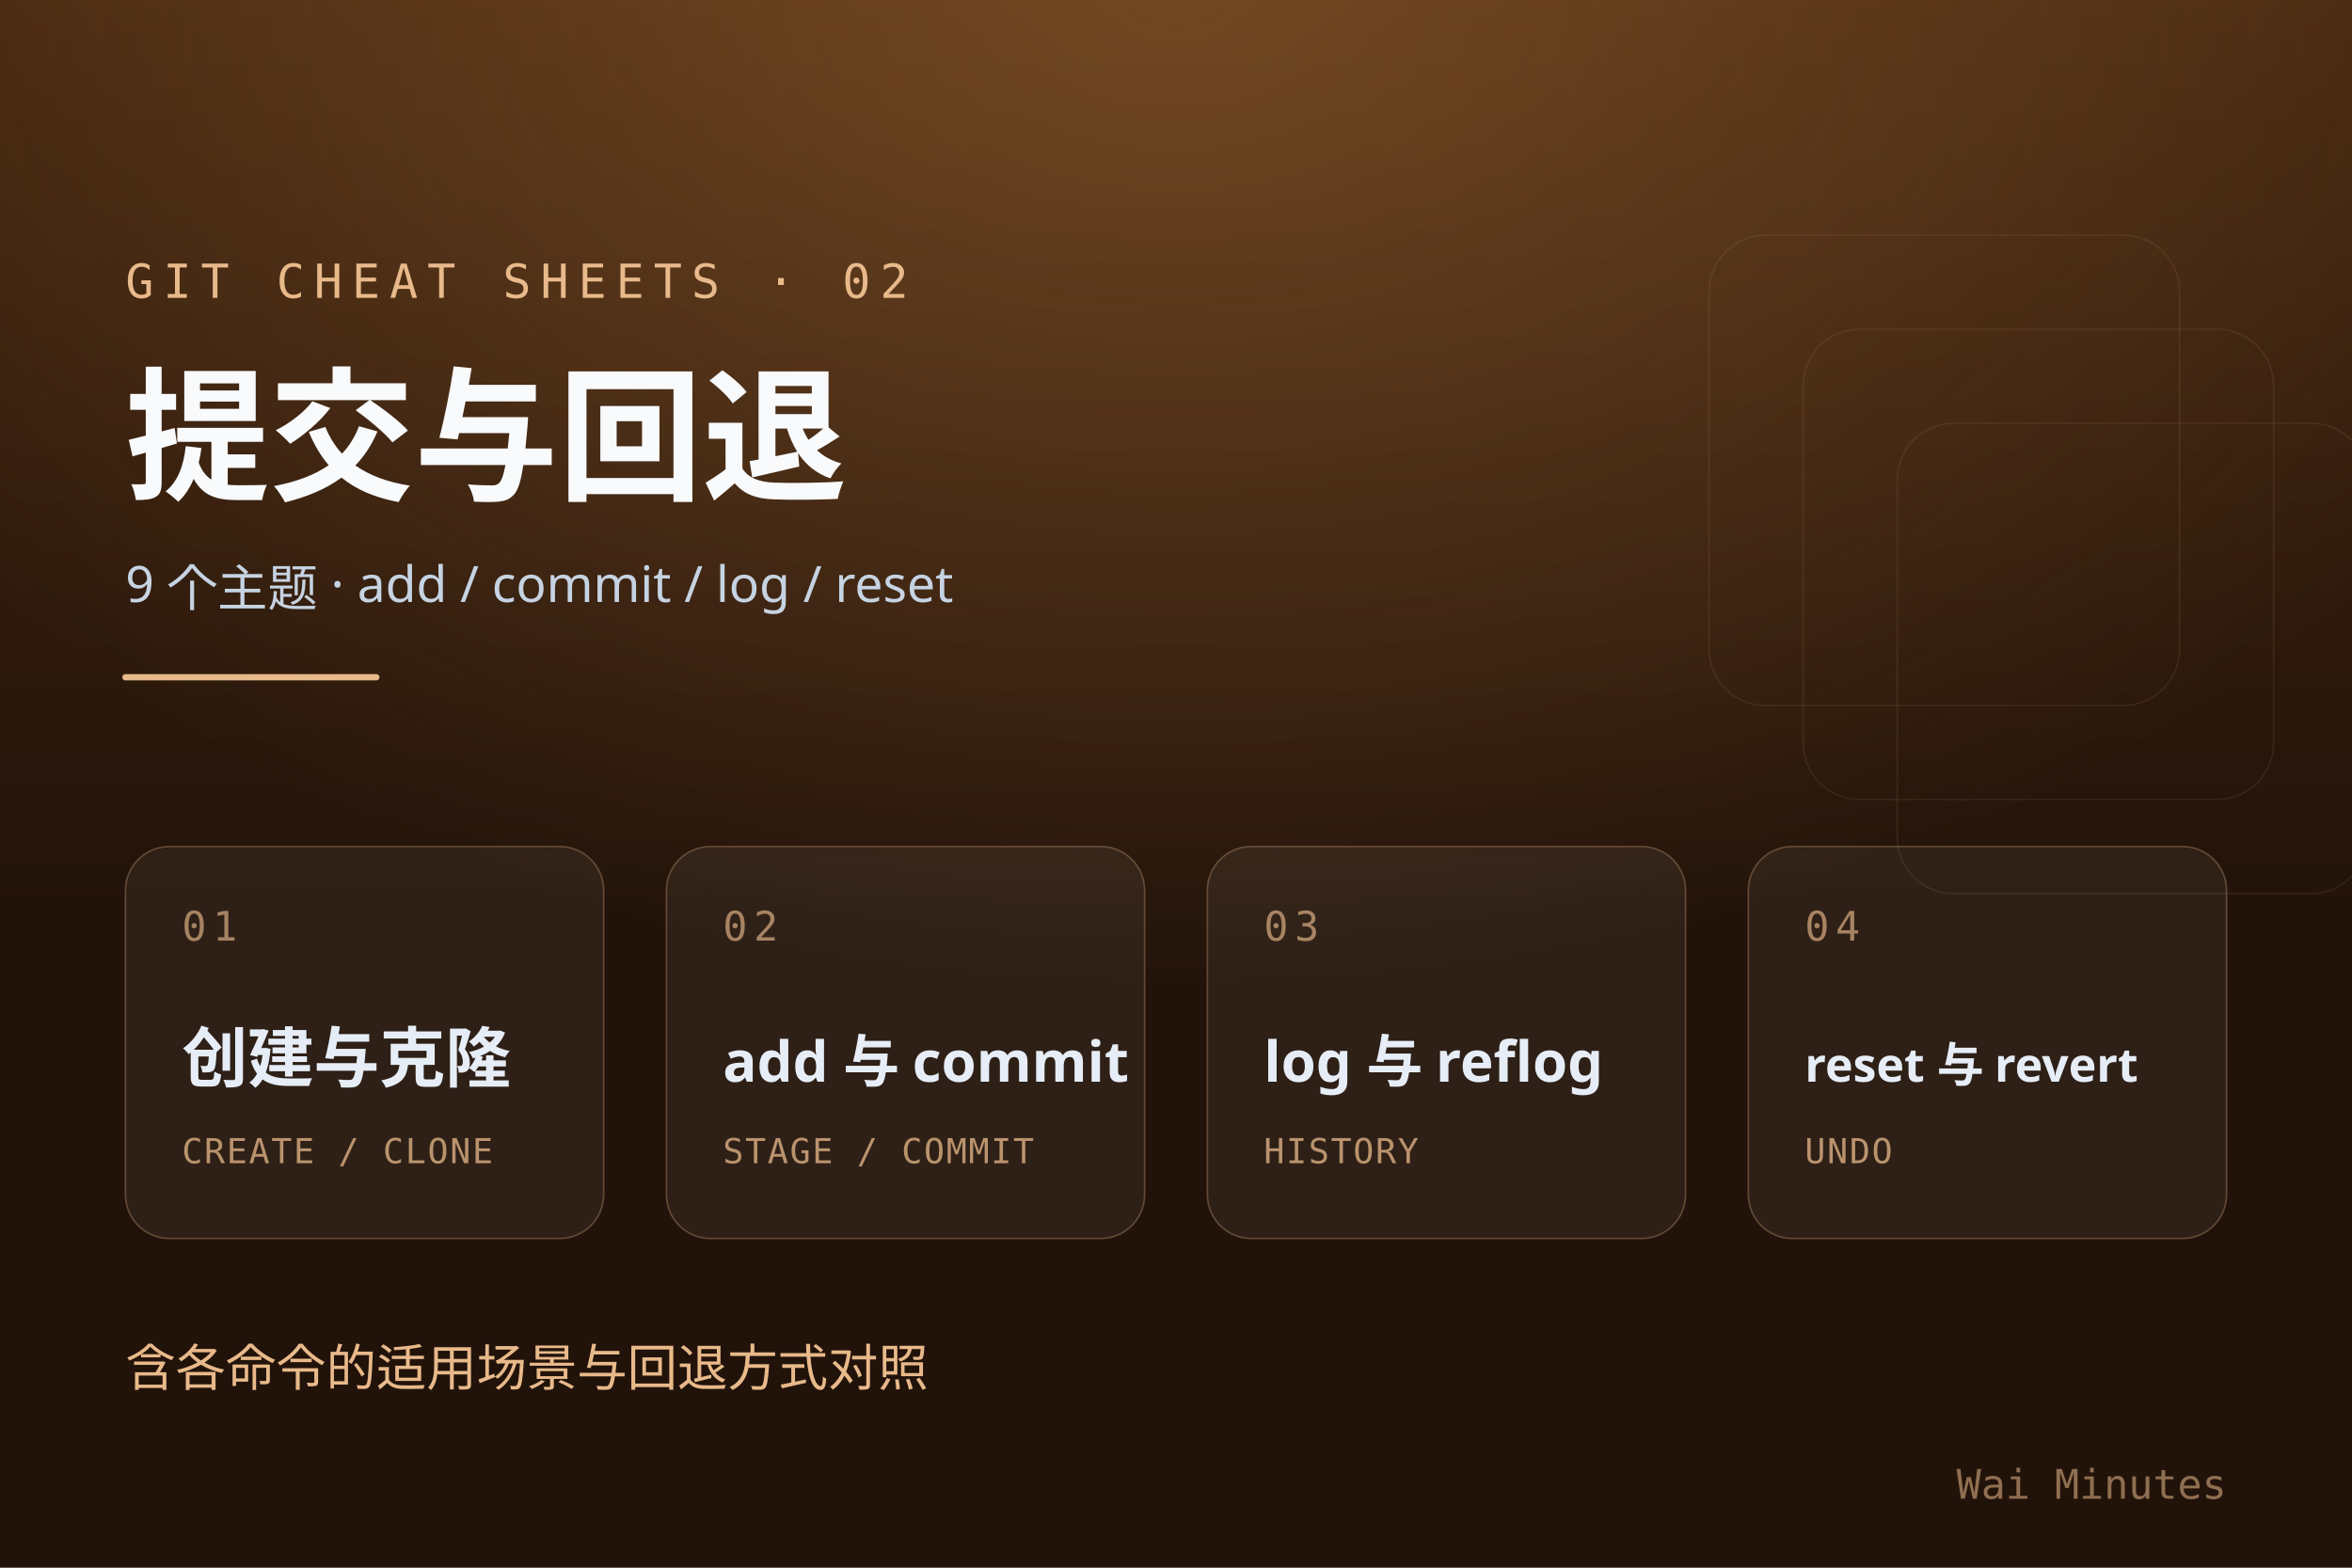
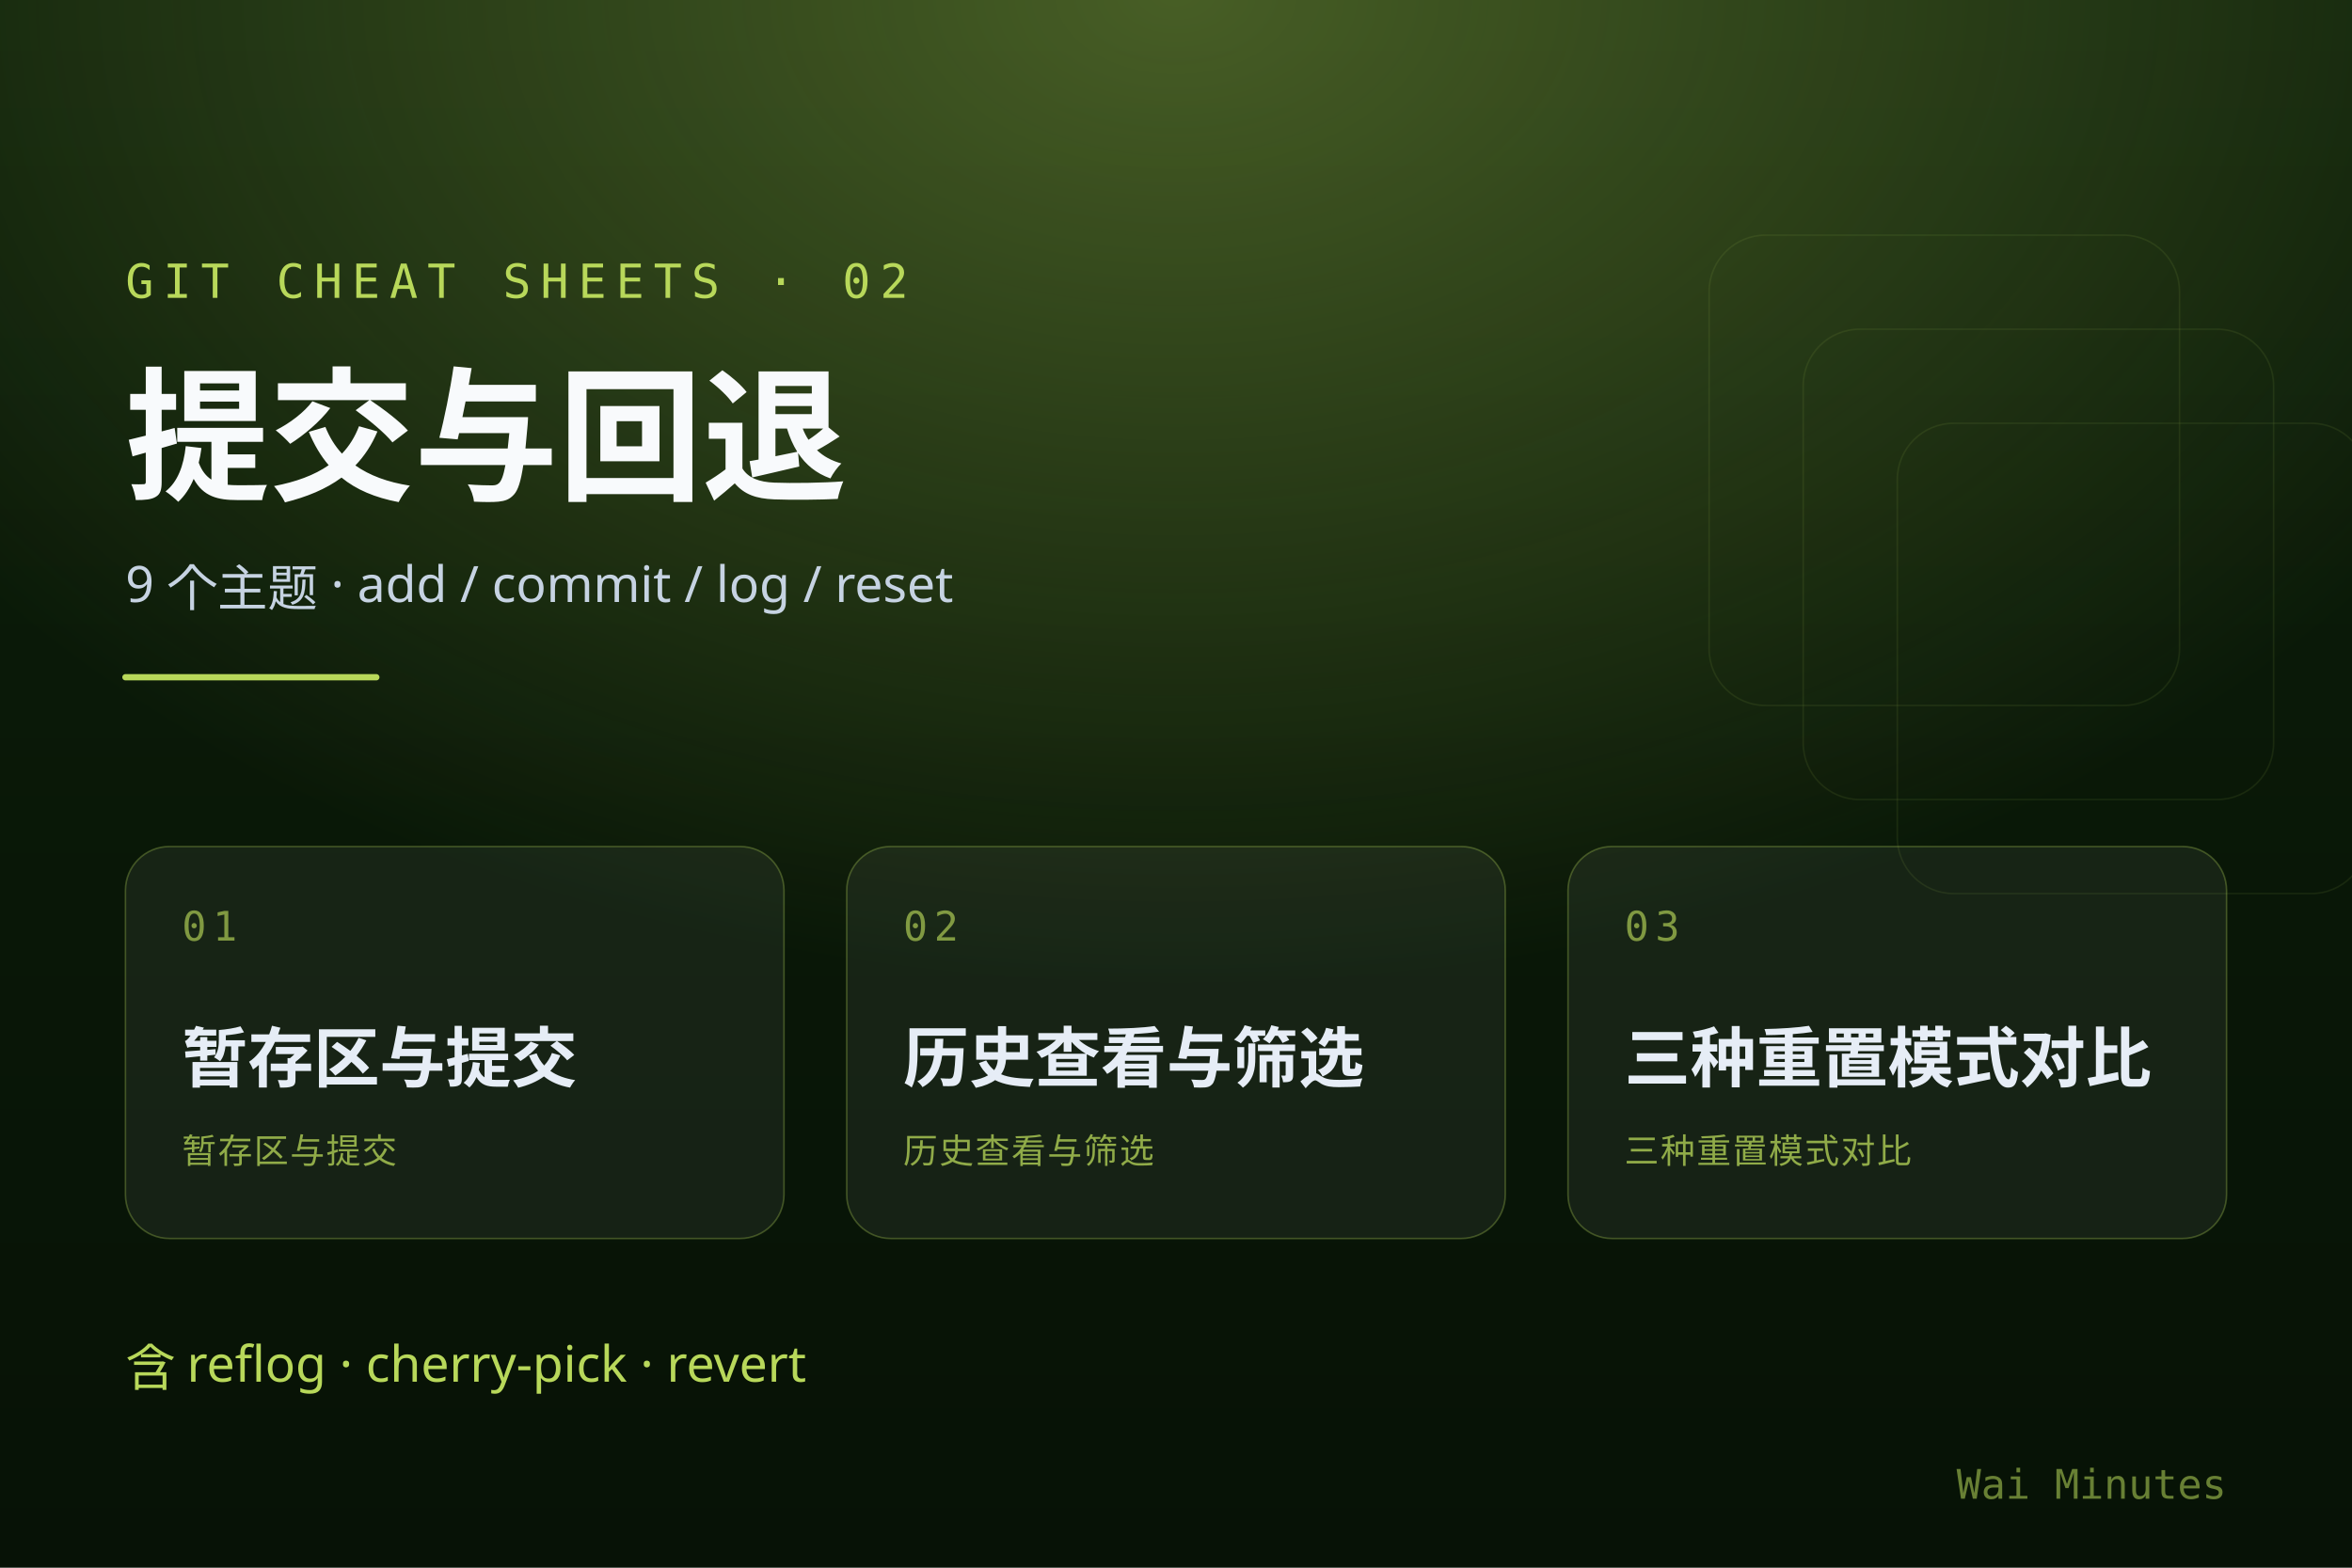
<svg xmlns="http://www.w3.org/2000/svg" width="1500" height="1000" viewBox="0 0 1500 1000" role="img" aria-labelledby="t d">
  <defs>
    <linearGradient id="bg" x1="0" y1="0" x2="0" y2="1">
-       <stop offset="0" stop-color="#43260f" />
-       <stop offset="0.58" stop-color="#22130a" />
-       <stop offset="1" stop-color="#22130a" />
+       <stop offset="0" stop-color="#0d1f0a" />
+       <stop offset="0.58" stop-color="#091707" />
+       <stop offset="1" stop-color="#071206" />
    </linearGradient>
    <radialGradient id="glow" cx="0.5" cy="0" r="0.9">
-       <stop offset="0" stop-color="#d08a4a" stop-opacity="0.34" />
-       <stop offset="0.7" stop-color="#d08a4a" stop-opacity="0" />
+       <stop offset="0" stop-color="#b8d85a" stop-opacity="0.34" />
+       <stop offset="0.7" stop-color="#b8d85a" stop-opacity="0" />
    </radialGradient>
    <style>.sans { font-family: 'Microsoft YaHei','PingFang SC','Hiragino Sans GB','Noto Sans SC','Source Han Sans SC',sans-serif; } .mono { font-family: 'Cascadia Mono','Consolas','SFMono-Regular',monospace; }</style>
  </defs>
  <rect width="1500" height="1000" fill="url(#bg)" />
  <rect width="1500" height="1000" fill="url(#glow)" />
-   <g opacity="0.5" stroke="#e8b98a" stroke-opacity="0.18" fill="none">
+   <g opacity="0.5" stroke="#b8d85a" stroke-opacity="0.18" fill="none">
    <rect x="1090" y="150" width="300" height="300" rx="36" />
    <rect x="1150" y="210" width="300" height="300" rx="36" />
    <rect x="1210" y="270" width="300" height="300" rx="36" />
  </g>
-   <text class="mono" x="80" y="190" fill="#e8b98a" font-size="30" letter-spacing="6">GIT CHEAT SHEETS · 02</text>
+   <text class="mono" x="80" y="190" fill="#b8d85a" font-size="30" letter-spacing="6">GIT CHEAT SHEETS · 02</text>
  <text class="sans" x="80" y="312" fill="#f8fafc" font-size="92" font-weight="700">提交与回退</text>
  <text class="sans" x="80" y="384" fill="#c6d3e2" font-size="32">9 个主题 · add / commit / log / reset</text>
-   <line x1="80" y1="432" x2="240" y2="432" stroke="#e8b98a" stroke-width="4" stroke-linecap="round" />
+   <line x1="80" y1="432" x2="240" y2="432" stroke="#b8d85a" stroke-width="4" stroke-linecap="round" />
  <g>
-     <rect x="80" y="540" width="305" height="250" rx="28" fill="#ffffff" fill-opacity="0.055" stroke="#e8b98a" stroke-opacity="0.30" />
-     <text class="mono" x="116" y="600" fill="#e8b98a" fill-opacity="0.65" font-size="26" letter-spacing="4">01</text>
-     <text class="sans" x="116" y="690" fill="#e6edf6" font-size="42" font-weight="600">创建与克隆</text>
-     <text class="mono" x="116" y="742" fill="#e8b98a" fill-opacity="0.75" font-size="22" letter-spacing="1">CREATE / CLONE</text>
+     <rect x="80" y="540" width="420" height="250" rx="28" fill="#ffffff" fill-opacity="0.055" stroke="#b8d85a" stroke-opacity="0.30" />
+     <text class="mono" x="116" y="600" fill="#b8d85a" fill-opacity="0.65" font-size="26" letter-spacing="4">01</text>
+     <text class="sans" x="116" y="690" fill="#e6edf6" font-size="42" font-weight="600">暂存区与提交</text>
+     <text class="mono" x="116" y="742" fill="#b8d85a" fill-opacity="0.75" font-size="22" letter-spacing="1">暂存区与提交</text>
  </g>
  <g>
-     <rect x="425" y="540" width="305" height="250" rx="28" fill="#ffffff" fill-opacity="0.055" stroke="#e8b98a" stroke-opacity="0.30" />
-     <text class="mono" x="461" y="600" fill="#e8b98a" fill-opacity="0.65" font-size="26" letter-spacing="4">02</text>
-     <text class="sans" x="461" y="690" fill="#e6edf6" font-size="36" font-weight="600">add 与 commit</text>
-     <text class="mono" x="461" y="742" fill="#e8b98a" fill-opacity="0.75" font-size="22" letter-spacing="1">STAGE / COMMIT</text>
+     <rect x="540" y="540" width="420" height="250" rx="28" fill="#ffffff" fill-opacity="0.055" stroke="#b8d85a" stroke-opacity="0.30" />
+     <text class="mono" x="576" y="600" fill="#b8d85a" fill-opacity="0.65" font-size="26" letter-spacing="4">02</text>
+     <text class="sans" x="576" y="690" fill="#e6edf6" font-size="42" font-weight="600">历史查看与筛选</text>
+     <text class="mono" x="576" y="742" fill="#b8d85a" fill-opacity="0.75" font-size="22" letter-spacing="1">历史查看与筛选</text>
  </g>
  <g>
-     <rect x="770" y="540" width="305" height="250" rx="28" fill="#ffffff" fill-opacity="0.055" stroke="#e8b98a" stroke-opacity="0.30" />
-     <text class="mono" x="806" y="600" fill="#e8b98a" fill-opacity="0.65" font-size="26" letter-spacing="4">03</text>
-     <text class="sans" x="806" y="690" fill="#e6edf6" font-size="36" font-weight="600">log 与 reflog</text>
-     <text class="mono" x="806" y="742" fill="#e8b98a" fill-opacity="0.75" font-size="22" letter-spacing="1">HISTORY</text>
+     <rect x="1000" y="540" width="420" height="250" rx="28" fill="#ffffff" fill-opacity="0.055" stroke="#b8d85a" stroke-opacity="0.30" />
+     <text class="mono" x="1036" y="600" fill="#b8d85a" fill-opacity="0.65" font-size="26" letter-spacing="4">03</text>
+     <text class="sans" x="1036" y="690" fill="#e6edf6" font-size="42" font-weight="600">三种重置模式对比</text>
+     <text class="mono" x="1036" y="742" fill="#b8d85a" fill-opacity="0.75" font-size="22" letter-spacing="1">三种重置模式对比</text>
  </g>
-   <g>
-     <rect x="1115" y="540" width="305" height="250" rx="28" fill="#ffffff" fill-opacity="0.055" stroke="#e8b98a" stroke-opacity="0.30" />
-     <text class="mono" x="1151" y="600" fill="#e8b98a" fill-opacity="0.65" font-size="26" letter-spacing="4">04</text>
-     <text class="sans" x="1151" y="690" fill="#e6edf6" font-size="30" font-weight="600">reset 与 revert</text>
-     <text class="mono" x="1151" y="742" fill="#e8b98a" fill-opacity="0.75" font-size="22" letter-spacing="1">UNDO</text>
-   </g>
-   <text class="sans" x="80" y="884" fill="#e8b98a" font-size="32">含各命令的适用场景与回退方式对照</text>
-   <text class="mono" x="1420" y="956" fill="#e8b98a" fill-opacity="0.55" font-size="26" text-anchor="end">Wai Minutes</text>
+   <text class="sans" x="80" y="884" fill="#b8d85a" font-size="32">含 reflog · cherry-pick · revert</text>
+   <text class="mono" x="1420" y="956" fill="#b8d85a" fill-opacity="0.55" font-size="26" text-anchor="end">Wai Minutes</text>
</svg>
